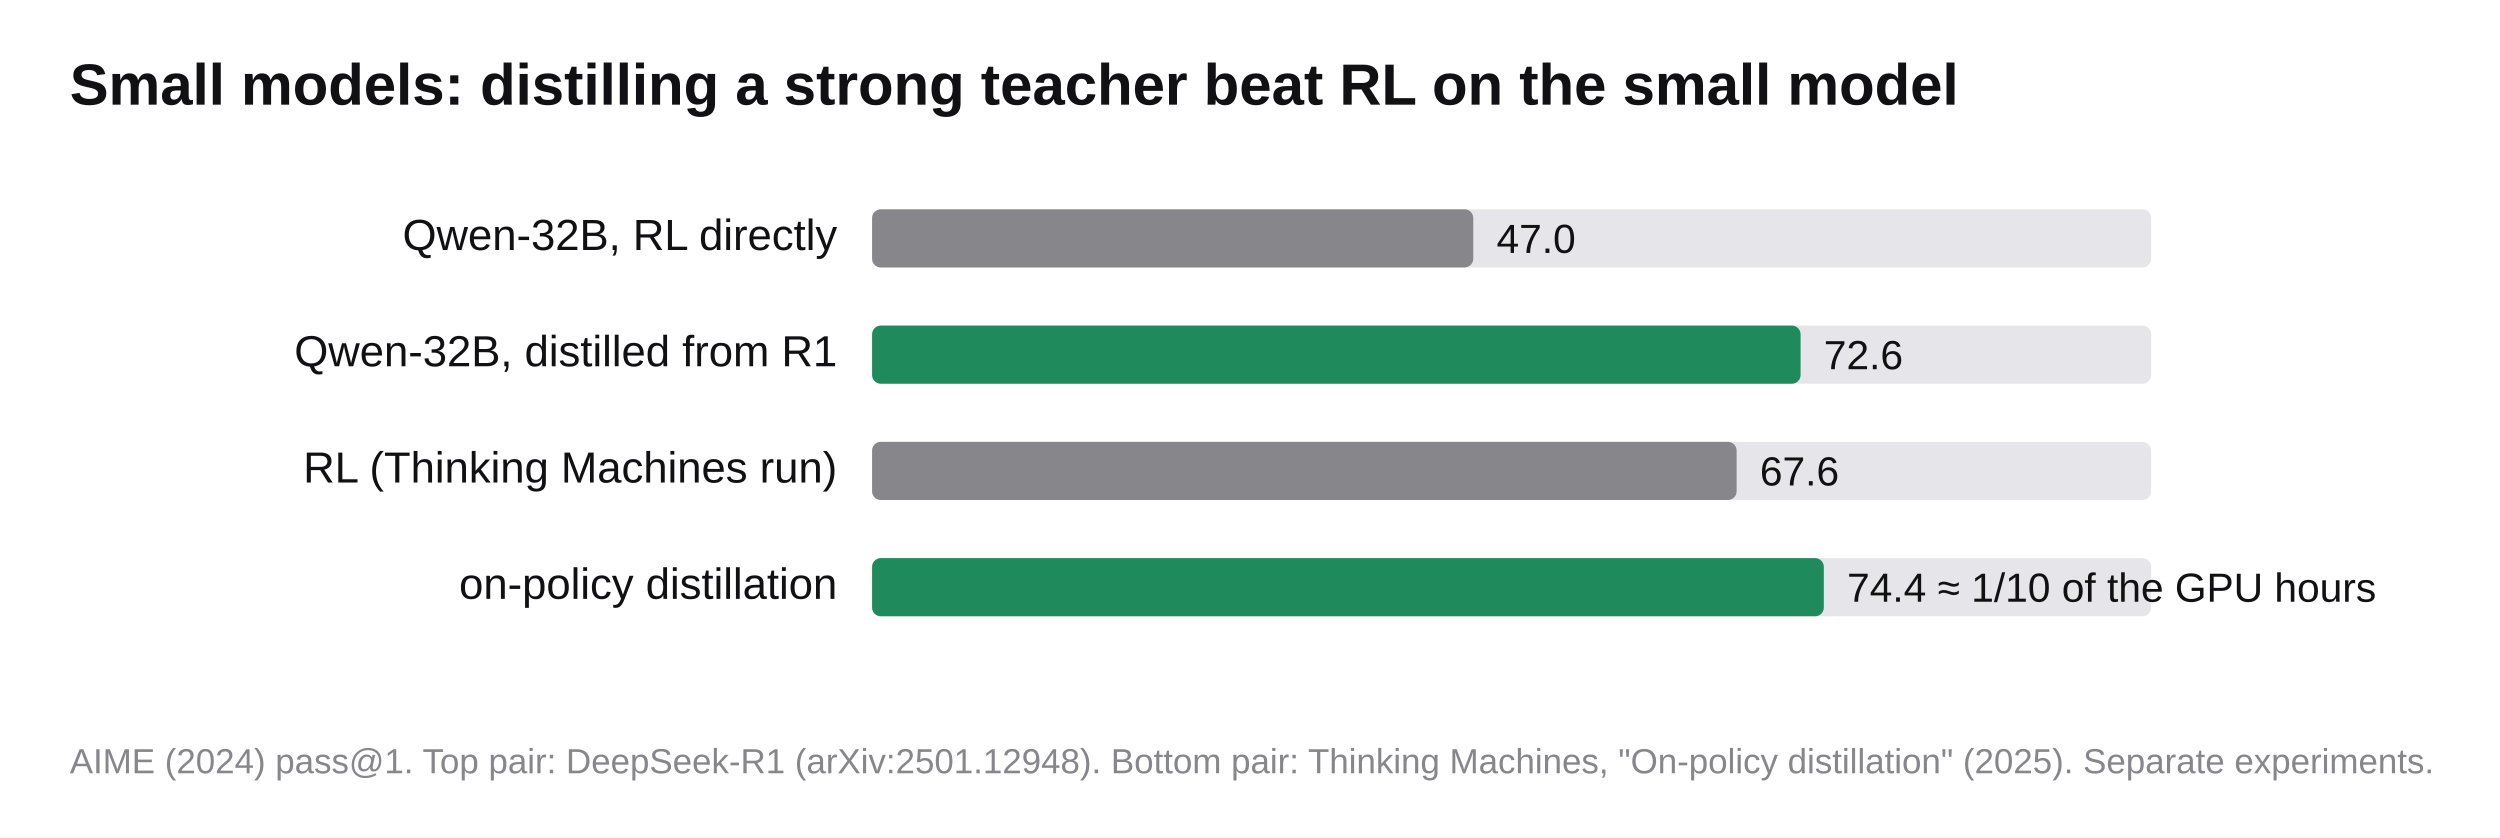
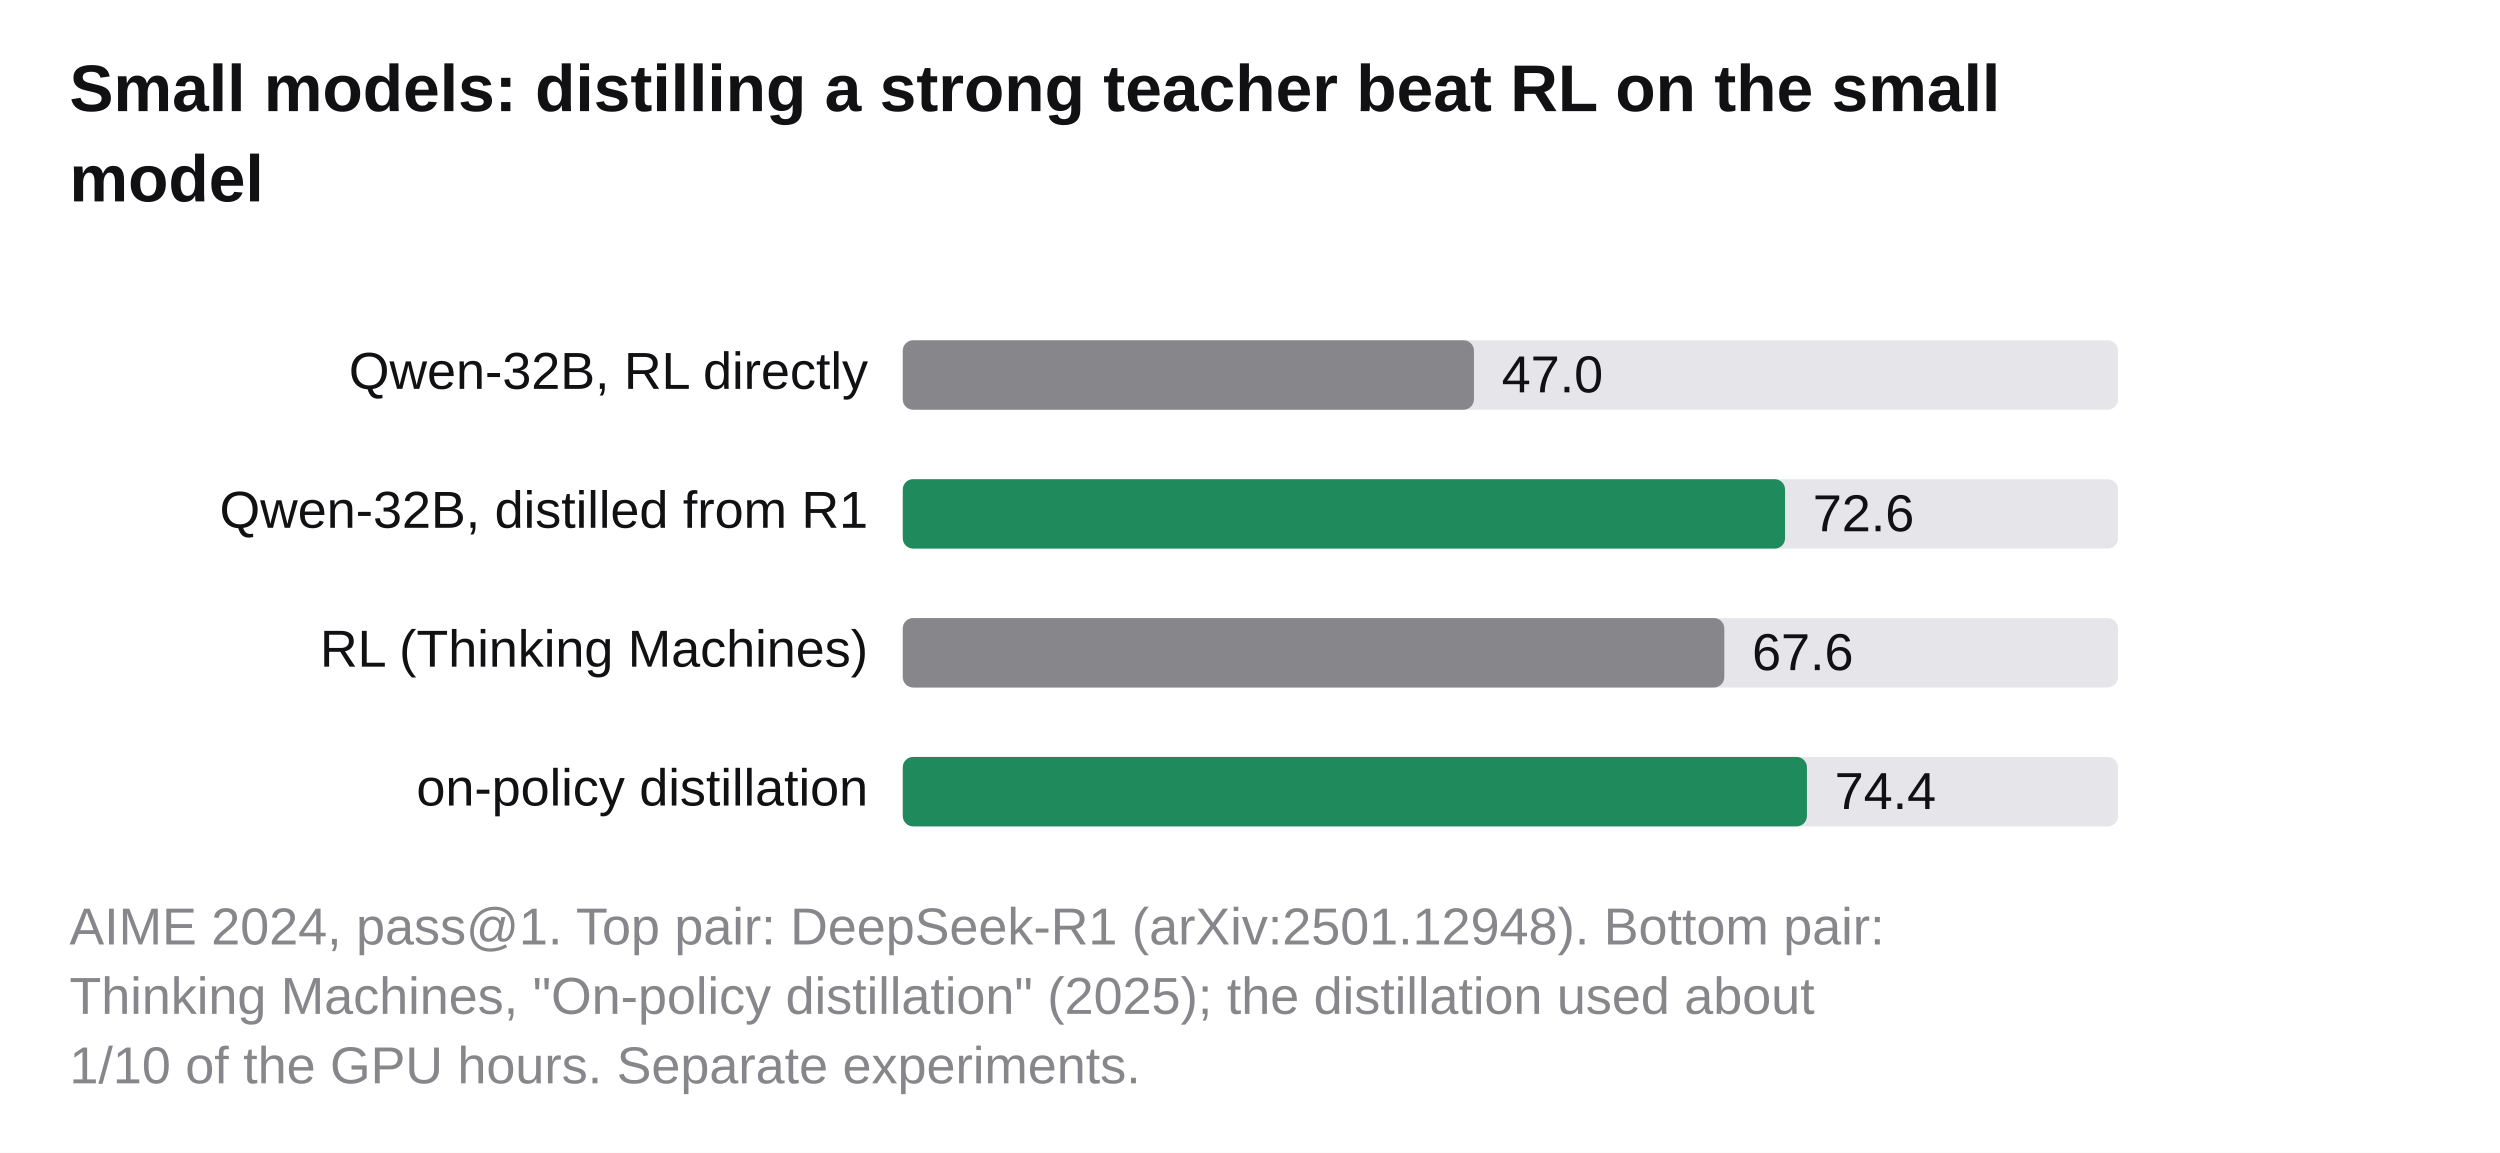
- <svg xmlns="http://www.w3.org/2000/svg" viewBox="0 0 860 288" width="860" height="288" font-family="-apple-system, 'PingFang SC', 'Noto Sans SC', 'Helvetica Neue', Arial, sans-serif">
-   <rect width="860" height="288" fill="#FFFFFF" />
-   <text x="24.0" y="36.0" font-size="20" fill="#111113" text-anchor="start" font-weight="600">Small models: distilling a strong teacher beat RL on the small model</text>
-   <text x="288.0" y="86.0" font-size="15" fill="#111113" text-anchor="end" font-weight="400">Qwen-32B, RL directly</text>
-   <rect x="300.0" y="72.0" width="440.0" height="20.0" rx="3" fill="#E6E6EA" fill-opacity="1" stroke="none" stroke-width="0" />
-   <rect x="300.0" y="72.0" width="206.8" height="20.0" rx="3" fill="#86868B" fill-opacity="1" stroke="none" stroke-width="0" />
-   <text x="514.8" y="87.0" font-size="14" fill="#111113" text-anchor="start" font-weight="400">47.0</text>
-   <text x="288.0" y="126.0" font-size="15" fill="#111113" text-anchor="end" font-weight="400">Qwen-32B, distilled from R1</text>
-   <rect x="300.0" y="112.0" width="440.0" height="20.0" rx="3" fill="#E6E6EA" fill-opacity="1" stroke="none" stroke-width="0" />
-   <rect x="300.0" y="112.0" width="319.4" height="20.0" rx="3" fill="#1F8A5B" fill-opacity="1" stroke="none" stroke-width="0" />
-   <text x="627.4" y="127.0" font-size="14" fill="#111113" text-anchor="start" font-weight="400">72.6</text>
-   <text x="288.0" y="166.0" font-size="15" fill="#111113" text-anchor="end" font-weight="400">RL (Thinking Machines run)</text>
-   <rect x="300.0" y="152.0" width="440.0" height="20.0" rx="3" fill="#E6E6EA" fill-opacity="1" stroke="none" stroke-width="0" />
-   <rect x="300.0" y="152.0" width="297.4" height="20.0" rx="3" fill="#86868B" fill-opacity="1" stroke="none" stroke-width="0" />
-   <text x="605.4" y="167.0" font-size="14" fill="#111113" text-anchor="start" font-weight="400">67.6</text>
-   <text x="288.0" y="206.0" font-size="15" fill="#111113" text-anchor="end" font-weight="400">on-policy distillation</text>
-   <rect x="300.0" y="192.0" width="440.0" height="20.0" rx="3" fill="#E6E6EA" fill-opacity="1" stroke="none" stroke-width="0" />
-   <rect x="300.0" y="192.0" width="327.4" height="20.0" rx="3" fill="#1F8A5B" fill-opacity="1" stroke="none" stroke-width="0" />
-   <text x="635.4" y="207.0" font-size="14" fill="#111113" text-anchor="start" font-weight="400">74.4  ≈ 1/10 of the GPU hours</text>
-   <text x="24.0" y="266.0" font-size="12" fill="#86868B" text-anchor="start" font-weight="400">AIME (2024) pass@1. Top pair: DeepSeek-R1 (arXiv:2501.12948). Bottom pair: Thinking Machines, "On-policy distillation" (2025). Separate experiments.</text>
+ <svg xmlns="http://www.w3.org/2000/svg" viewBox="0 0 720 332" width="720" height="332" font-family="-apple-system, 'PingFang SC', 'Noto Sans SC', 'Helvetica Neue', Arial, sans-serif">
+   <rect width="720" height="332" fill="#FFFFFF" />
+   <text x="20.0" y="32.0" font-size="19" fill="#111113" text-anchor="start" font-weight="600">Small models: distilling a strong teacher beat RL on the small</text>
+   <text x="20.0" y="58.0" font-size="19" fill="#111113" text-anchor="start" font-weight="600">model</text>
+   <text x="250.0" y="112.0" font-size="15" fill="#111113" text-anchor="end" font-weight="400">Qwen-32B, RL directly</text>
+   <rect x="260.0" y="98.0" width="350.0" height="20.0" rx="3" fill="#E6E6EA" fill-opacity="1" stroke="none" stroke-width="0" />
+   <rect x="260.0" y="98.0" width="164.5" height="20.0" rx="3" fill="#86868B" fill-opacity="1" stroke="none" stroke-width="0" />
+   <text x="432.5" y="113.0" font-size="15" fill="#111113" text-anchor="start" font-weight="400">47.0</text>
+   <text x="250.0" y="152.0" font-size="15" fill="#111113" text-anchor="end" font-weight="400">Qwen-32B, distilled from R1</text>
+   <rect x="260.0" y="138.0" width="350.0" height="20.0" rx="3" fill="#E6E6EA" fill-opacity="1" stroke="none" stroke-width="0" />
+   <rect x="260.0" y="138.0" width="254.1" height="20.0" rx="3" fill="#1F8A5B" fill-opacity="1" stroke="none" stroke-width="0" />
+   <text x="522.1" y="153.0" font-size="15" fill="#111113" text-anchor="start" font-weight="400">72.6</text>
+   <text x="250.0" y="192.0" font-size="15" fill="#111113" text-anchor="end" font-weight="400">RL (Thinking Machines)</text>
+   <rect x="260.0" y="178.0" width="350.0" height="20.0" rx="3" fill="#E6E6EA" fill-opacity="1" stroke="none" stroke-width="0" />
+   <rect x="260.0" y="178.0" width="236.6" height="20.0" rx="3" fill="#86868B" fill-opacity="1" stroke="none" stroke-width="0" />
+   <text x="504.6" y="193.0" font-size="15" fill="#111113" text-anchor="start" font-weight="400">67.6</text>
+   <text x="250.0" y="232.0" font-size="15" fill="#111113" text-anchor="end" font-weight="400">on-policy distillation</text>
+   <rect x="260.0" y="218.0" width="350.0" height="20.0" rx="3" fill="#E6E6EA" fill-opacity="1" stroke="none" stroke-width="0" />
+   <rect x="260.0" y="218.0" width="260.4" height="20.0" rx="3" fill="#1F8A5B" fill-opacity="1" stroke="none" stroke-width="0" />
+   <text x="528.4" y="233.0" font-size="15" fill="#111113" text-anchor="start" font-weight="400">74.4</text>
+   <text x="20.0" y="272.0" font-size="15" fill="#86868B" text-anchor="start" font-weight="400">AIME 2024, pass@1. Top pair: DeepSeek-R1 (arXiv:2501.12948). Bottom pair:</text>
+   <text x="20.0" y="292.0" font-size="15" fill="#86868B" text-anchor="start" font-weight="400">Thinking Machines, "On-policy distillation" (2025); the distillation used about</text>
+   <text x="20.0" y="312.0" font-size="15" fill="#86868B" text-anchor="start" font-weight="400">1/10 of the GPU hours. Separate experiments.</text>
</svg>
